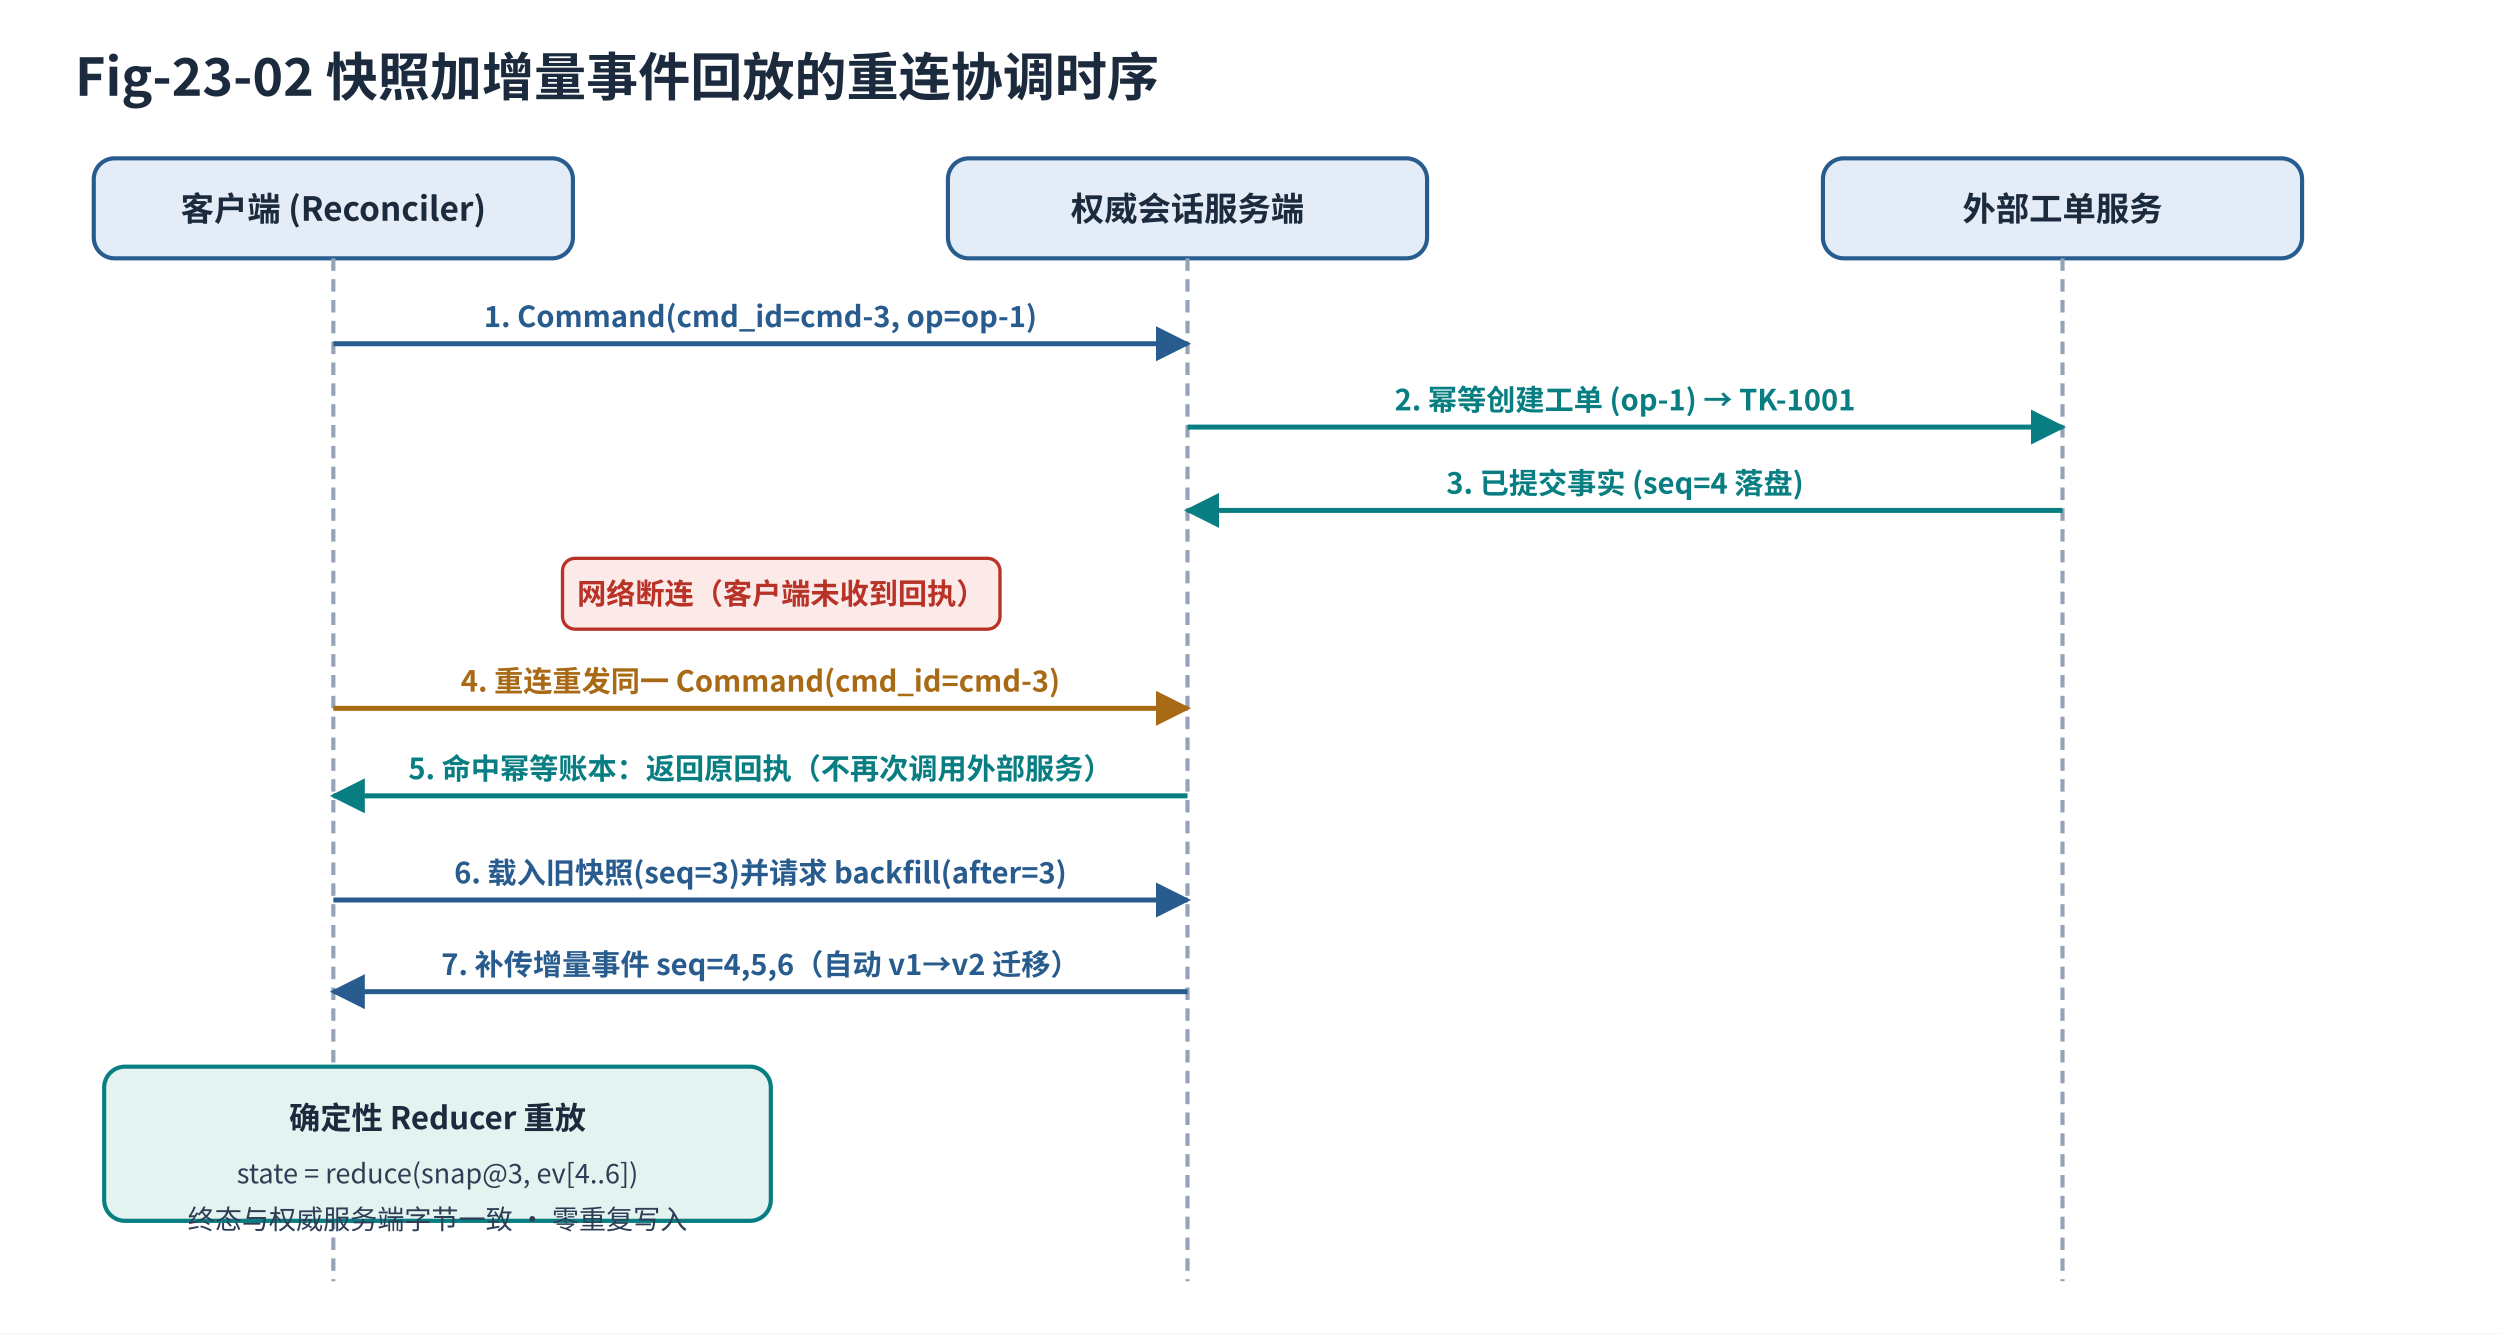
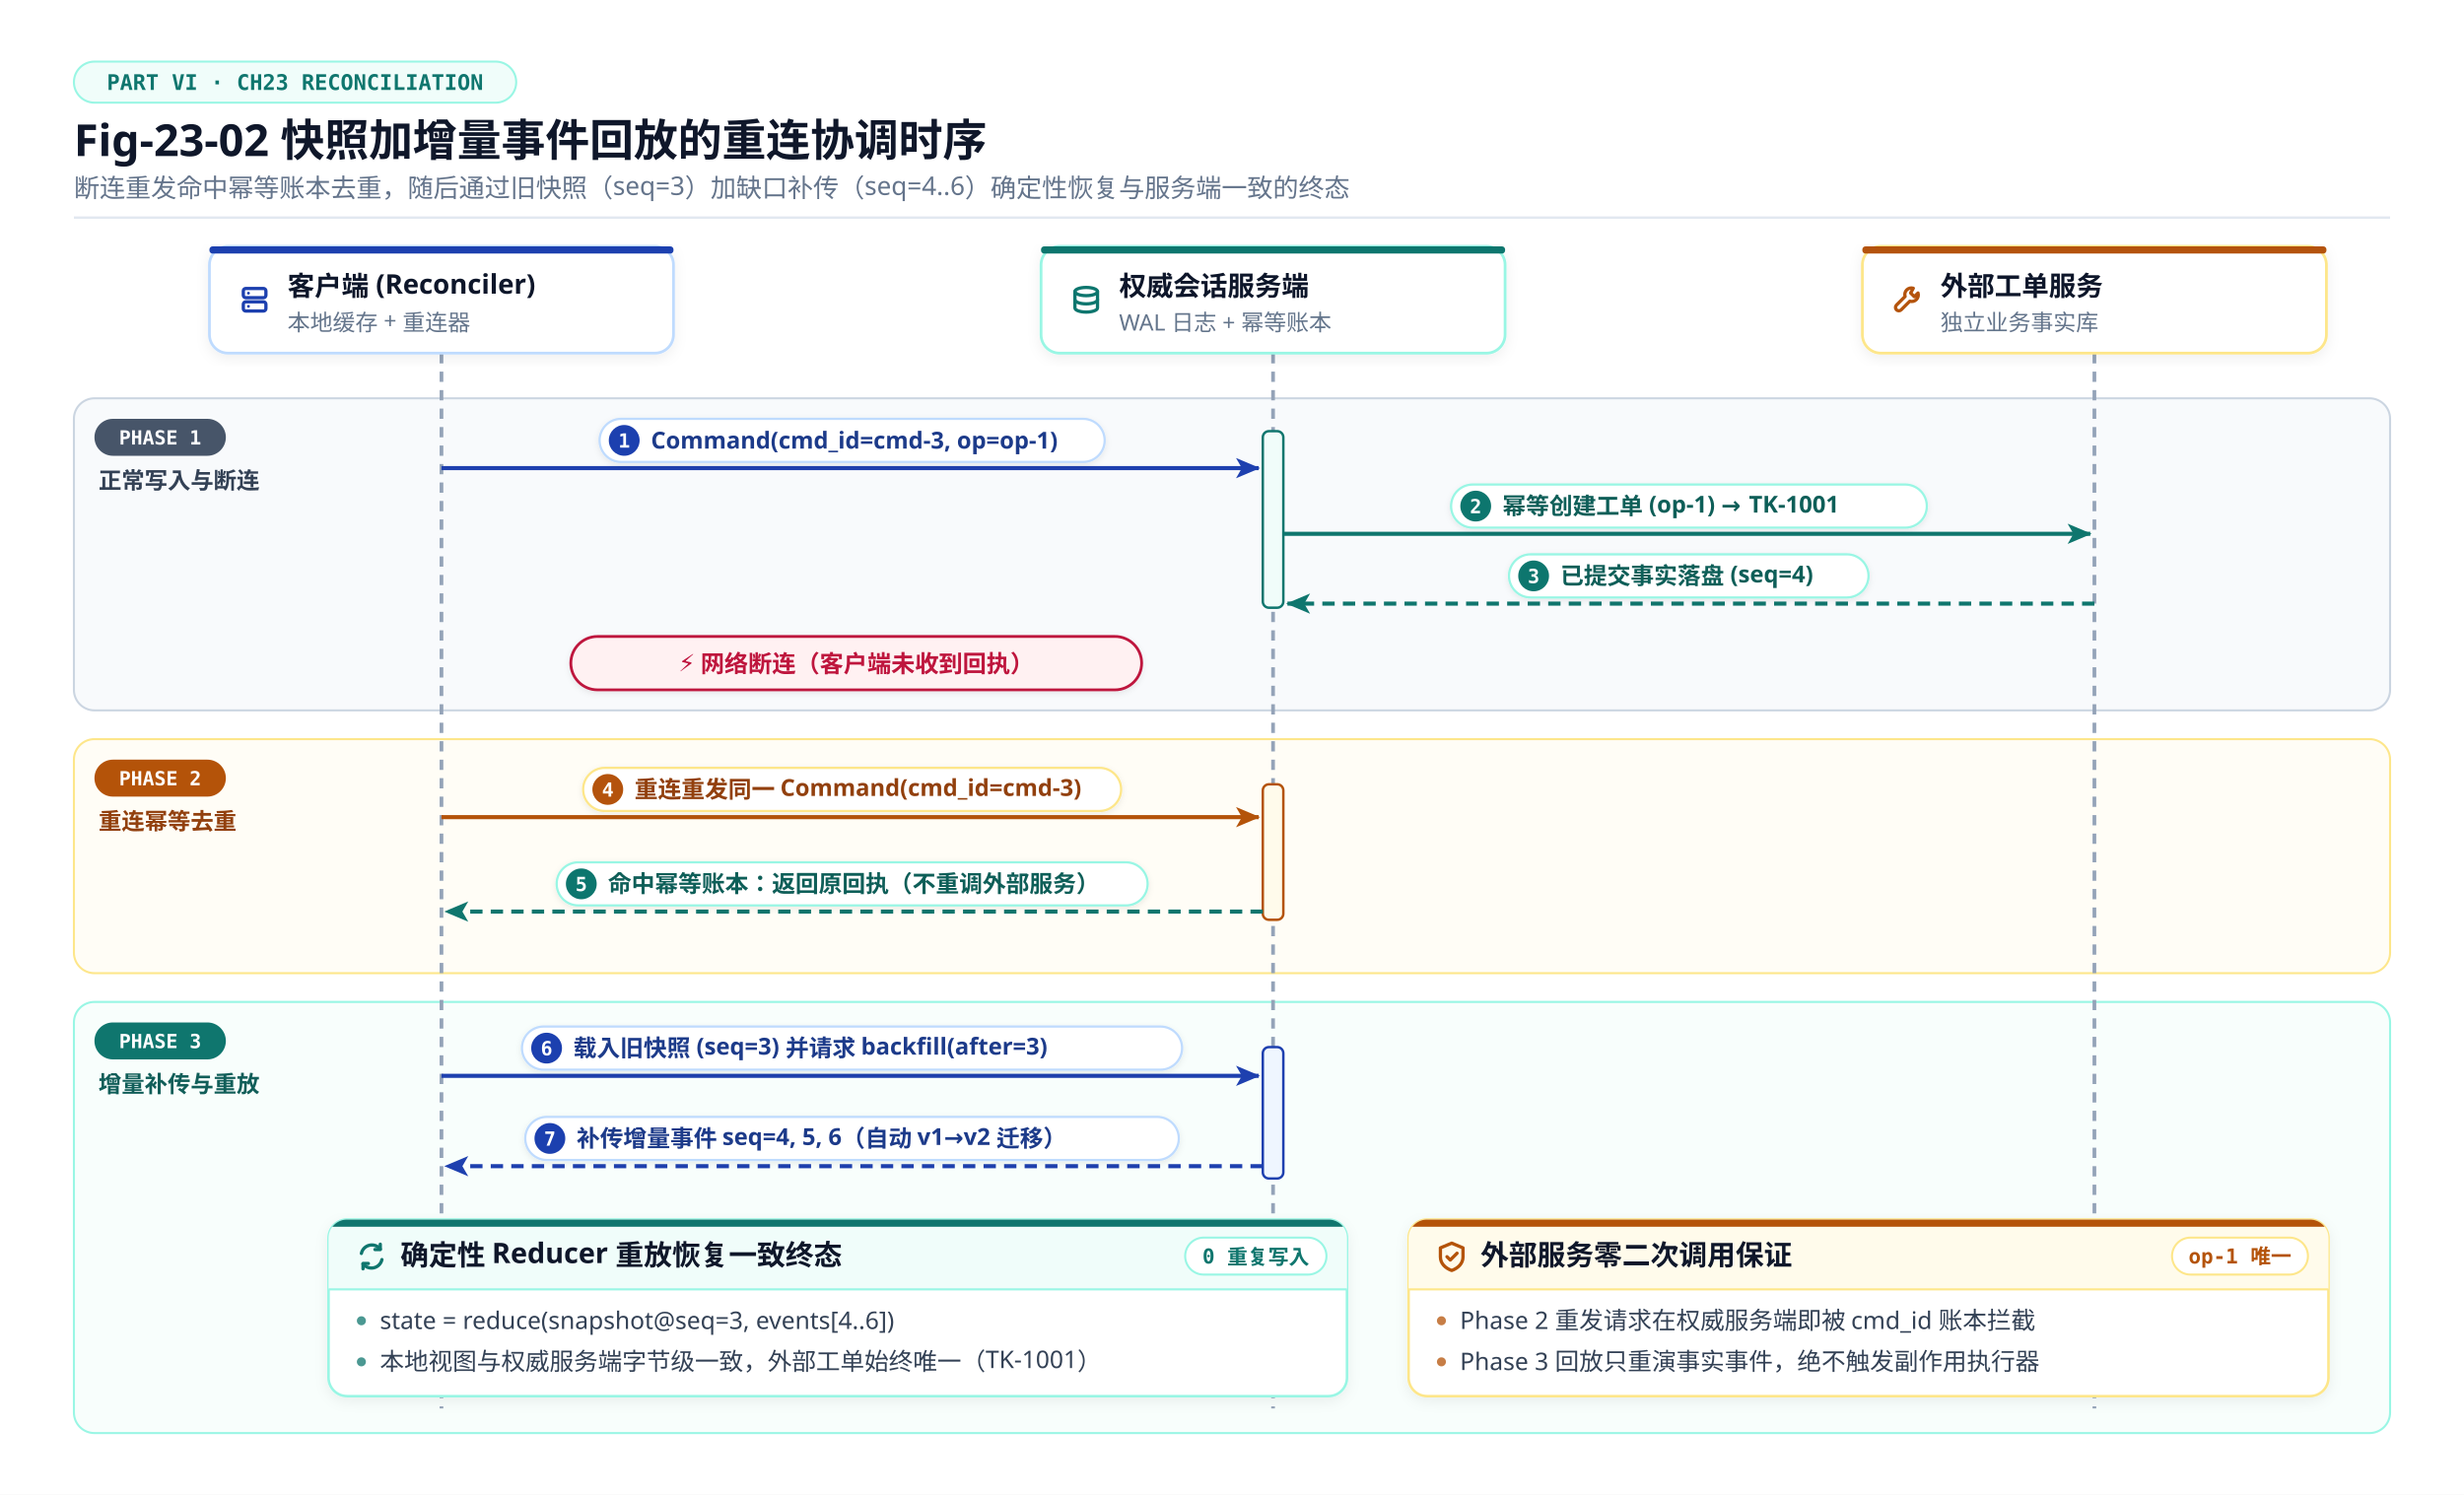
- <svg xmlns="http://www.w3.org/2000/svg" width="1200" height="640" viewBox="0 0 1200 640" role="img" aria-labelledby="title desc">
+ <svg xmlns="http://www.w3.org/2000/svg" width="1200" height="728" viewBox="0 0 1200 728" role="img" aria-labelledby="title desc">
  <defs>
-     <marker id="blue" viewBox="0 0 10 10" refX="9" refY="5" markerWidth="7" markerHeight="7" orient="auto">
-       <path d="M0 0 10 5 0 10Z" fill="#285b8e" />
+     <filter id="card-shadow" x="-6%" y="-6%" width="112%" height="118%">
+       <feDropShadow dx="0" dy="2" stdDeviation="3" flood-color="#0F172A" flood-opacity="0.065" />
+     </filter>
+     <filter id="pill-shadow" x="-10%" y="-20%" width="120%" height="140%">
+       <feDropShadow dx="0" dy="1" stdDeviation="1.5" flood-color="#0F172A" flood-opacity="0.08" />
+     </filter>
+     <marker id="arr-navy" viewBox="0 0 10 10" refX="8.5" refY="5" markerWidth="6.5" markerHeight="6.5" orient="auto-start-reverse">
+       <path d="M 0 1.2 L 9 5 L 0 8.8 L 2.2 5 Z" fill="#1E40AF" />
    </marker>
-     <marker id="teal" viewBox="0 0 10 10" refX="9" refY="5" markerWidth="7" markerHeight="7" orient="auto">
-       <path d="M0 0 10 5 0 10Z" fill="#087e82" />
+     <marker id="arr-teal" viewBox="0 0 10 10" refX="8.5" refY="5" markerWidth="6.5" markerHeight="6.5" orient="auto-start-reverse">
+       <path d="M 0 1.2 L 9 5 L 0 8.8 L 2.2 5 Z" fill="#0F766E" />
    </marker>
-     <marker id="amber" viewBox="0 0 10 10" refX="9" refY="5" markerWidth="7" markerHeight="7" orient="auto">
-       <path d="M0 0 10 5 0 10Z" fill="#a96a16" />
+     <marker id="arr-amber" viewBox="0 0 10 10" refX="8.5" refY="5" markerWidth="6.5" markerHeight="6.5" orient="auto-start-reverse">
+       <path d="M 0 1.2 L 9 5 L 0 8.8 L 2.2 5 Z" fill="#B45309" />
    </marker>
-     <marker id="red" viewBox="0 0 10 10" refX="9" refY="5" markerWidth="7" markerHeight="7" orient="auto">
-       <path d="M0 0 10 5 0 10Z" fill="#b83227" />
+     <marker id="arr-crimson" viewBox="0 0 10 10" refX="8.5" refY="5" markerWidth="6.5" markerHeight="6.5" orient="auto-start-reverse">
+       <path d="M 0 1.2 L 9 5 L 0 8.8 L 2.2 5 Z" fill="#BE123C" />
    </marker>
-     <marker id="gray" viewBox="0 0 10 10" refX="9" refY="5" markerWidth="7" markerHeight="7" orient="auto">
-       <path d="M0 0 10 5 0 10Z" fill="#5c6c80" />
+     <marker id="arr-slate" viewBox="0 0 10 10" refX="8.5" refY="5" markerWidth="6.5" markerHeight="6.5" orient="auto-start-reverse">
+       <path d="M 0 1.2 L 9 5 L 0 8.8 L 2.2 5 Z" fill="#475569" />
    </marker>
  </defs>
-   <rect width="1200" height="640" fill="#ffffff" />
-   <g font-family="Microsoft YaHei, Noto Sans CJK SC, SimHei, sans-serif" fill="#203047">
-     <text x="36" y="46" font-size="25" font-weight="700" fill="#1b2a3d">Fig-23-02 快照加增量事件回放的重连协调时序</text>
-     <rect x="45" y="76" width="230" height="48" rx="10" fill="#e4edf7" stroke="#285b8e" stroke-width="2" />
-     <text x="160.0" y="106" text-anchor="middle" font-size="16" font-weight="700" fill="#1b2a3d">客户端 (Reconciler)</text>
-     <line x1="160" y1="124" x2="160" y2="615" stroke="#94a3b8" stroke-width="2" stroke-dasharray="6 4" />
-     <rect x="455" y="76" width="230" height="48" rx="10" fill="#e4edf7" stroke="#285b8e" stroke-width="2" />
-     <text x="570.0" y="106" text-anchor="middle" font-size="16" font-weight="700" fill="#1b2a3d">权威会话服务端</text>
-     <line x1="570" y1="124" x2="570" y2="615" stroke="#94a3b8" stroke-width="2" stroke-dasharray="6 4" />
-     <rect x="875" y="76" width="230" height="48" rx="10" fill="#e4edf7" stroke="#285b8e" stroke-width="2" />
-     <text x="990.0" y="106" text-anchor="middle" font-size="16" font-weight="700" fill="#1b2a3d">外部工单服务</text>
-     <line x1="990" y1="124" x2="990" y2="615" stroke="#94a3b8" stroke-width="2" stroke-dasharray="6 4" />
-     <line x1="160" y1="165" x2="570" y2="165" stroke="#285b8e" stroke-width="2.4" marker-end="url(#blue)" />
-     <text x="365.0" y="157.0" text-anchor="middle" font-size="14" font-weight="600" fill="#285b8e">1. Command(cmd_id=cmd-3, op=op-1)</text>
-     <line x1="570" y1="205" x2="990" y2="205" stroke="#087e82" stroke-width="2.4" marker-end="url(#teal)" />
-     <text x="780.0" y="197.0" text-anchor="middle" font-size="14" font-weight="600" fill="#087e82">2. 幂等创建工单 (op-1) → TK-1001</text>
-     <line x1="990" y1="245" x2="570" y2="245" stroke="#087e82" stroke-width="2.4" marker-end="url(#teal)" />
-     <text x="780.0" y="237.0" text-anchor="middle" font-size="14" font-weight="600" fill="#087e82">3. 已提交事实 (seq=4 落盘)</text>
-     <rect x="270" y="268" width="210" height="34" rx="6" fill="#fbeae8" stroke="#b83227" stroke-width="1.6" />
-     <text x="375" y="290" text-anchor="middle" font-size="14" font-weight="700" fill="#b83227">网络断连（客户端未收到回执）</text>
-     <line x1="160" y1="340" x2="570" y2="340" stroke="#a96a16" stroke-width="2.4" marker-end="url(#amber)" />
-     <text x="365.0" y="332.0" text-anchor="middle" font-size="14" font-weight="600" fill="#a96a16">4. 重连重发同一 Command(cmd_id=cmd-3)</text>
-     <line x1="570" y1="382" x2="160" y2="382" stroke="#087e82" stroke-width="2.4" marker-end="url(#teal)" />
-     <text x="365.0" y="374.0" text-anchor="middle" font-size="14" font-weight="600" fill="#087e82">5. 命中幂等账本：返回原回执（不再次调用外部服务）</text>
-     <line x1="160" y1="432" x2="570" y2="432" stroke="#285b8e" stroke-width="2.4" marker-end="url(#blue)" />
-     <text x="365.0" y="424.0" text-anchor="middle" font-size="14" font-weight="600" fill="#285b8e">6. 载入旧快照(seq=3)并请求 backfill(after=3)</text>
-     <line x1="570" y1="476" x2="160" y2="476" stroke="#285b8e" stroke-width="2.4" marker-end="url(#blue)" />
-     <text x="365.0" y="468.0" text-anchor="middle" font-size="14" font-weight="600" fill="#285b8e">7. 补传增量事件 seq=4,5,6（自动 v1→v2 迁移）</text>
-     <rect x="50" y="512" width="320" height="74" rx="10" fill="#e4f3f0" stroke="#087e82" stroke-width="2" />
-     <text x="210.0" y="542" text-anchor="middle" font-size="15" font-weight="700" fill="#1b2a3d">确定性 Reducer 重放</text>
-     <text x="210.0" y="568" text-anchor="middle" font-size="13" fill="#2c3e55">state = reduce(snap@3, ev[4..6])</text>
-     <text x="210.0" y="590" text-anchor="middle" font-size="13" fill="#2c3e55">终态与权威服务端字节一致 · 零重复写入</text>
+   <g font-family="'Noto Sans SC', 'Microsoft YaHei UI', 'Microsoft YaHei', sans-serif">
+     <rect width="1200" height="728" fill="#FFFFFF" />
+     <rect x="36" y="30" width="215.4" height="20" rx="10" fill="#F0FDFA" stroke="#99F6E4" stroke-width="1" />
+     <text x="143.7" y="43.8" text-anchor="middle" font-family="'Consolas', 'DejaVu Sans Mono', monospace" font-size="10.5" font-weight="700" fill="#0F766E">PART VI · CH23 RECONCILIATION</text>
+     <text x="36" y="76" font-size="21.5" font-weight="700" fill="#0F172A">Fig-23-02 快照加增量事件回放的重连协调时序</text>
+     <text x="36" y="96" font-size="12.5" fill="#64748B">断连重发命中幂等账本去重，随后通过旧快照（seq=3）加缺口补传（seq=4..6）确定性恢复与服务端一致的终态</text>
+     <line x1="36" y1="106" x2="1164" y2="106" stroke="#E2E8F0" stroke-width="1.2" />
+     <rect x="36" y="194" width="1128" height="152" rx="10" fill="#F1F5F9" fill-opacity="0.45" stroke="#CBD5E1" stroke-width="1" />
+     <rect x="46" y="204" width="64" height="18" rx="9" fill="#475569" />
+     <text x="78" y="216.5" text-anchor="middle" font-family="'Consolas', 'DejaVu Sans Mono', monospace" font-size="9.5" font-weight="700" fill="#FFFFFF">PHASE 1</text>
+     <text x="48" y="238" font-size="11.2" font-weight="700" fill="#334155">正常写入与断连</text>
+     <rect x="36" y="360" width="1128" height="114" rx="10" fill="#FFFBEB" fill-opacity="0.45" stroke="#FDE68A" stroke-width="1" />
+     <rect x="46" y="370" width="64" height="18" rx="9" fill="#B45309" />
+     <text x="78" y="382.5" text-anchor="middle" font-family="'Consolas', 'DejaVu Sans Mono', monospace" font-size="9.5" font-weight="700" fill="#FFFFFF">PHASE 2</text>
+     <text x="48" y="404" font-size="11.2" font-weight="700" fill="#92400E">重连幂等去重</text>
+     <rect x="36" y="488" width="1128" height="210" rx="10" fill="#F0FDFA" fill-opacity="0.45" stroke="#99F6E4" stroke-width="1" />
+     <rect x="46" y="498" width="64" height="18" rx="9" fill="#0F766E" />
+     <text x="78" y="510.5" text-anchor="middle" font-family="'Consolas', 'DejaVu Sans Mono', monospace" font-size="9.5" font-weight="700" fill="#FFFFFF">PHASE 3</text>
+     <text x="48" y="532" font-size="11.2" font-weight="700" fill="#115E59">增量补传与重放</text>
+     <line x1="215.0" y1="172" x2="215.0" y2="686" stroke="#94A3B8" stroke-width="1.8" stroke-dasharray="5 4" />
+     <line x1="620.0" y1="172" x2="620.0" y2="686" stroke="#94A3B8" stroke-width="1.8" stroke-dasharray="5 4" />
+     <line x1="1020.0" y1="172" x2="1020.0" y2="686" stroke="#94A3B8" stroke-width="1.8" stroke-dasharray="5 4" />
+     <rect x="615.0" y="210" width="10" height="86" rx="3" fill="#F0FDFA" stroke="#0F766E" stroke-width="1.2" />
+     <rect x="615.0" y="382" width="10" height="66" rx="3" fill="#FFFBEB" stroke="#B45309" stroke-width="1.2" />
+     <rect x="615.0" y="510" width="10" height="64" rx="3" fill="#EFF6FF" stroke="#1E40AF" stroke-width="1.2" />
+     <g filter="url(#card-shadow)">
+       <rect x="102.0" y="120" width="226" height="52" rx="9" fill="#FFFFFF" stroke="#BFDBFE" stroke-width="1.35" />
+       <rect x="102.0" y="120" width="226" height="3.5" rx="1.5" fill="#1E40AF" />
+       <g transform="translate(116.0,138.0)">
+         <rect x="2.5" y="2.5" width="11" height="4.5" rx="1.2" stroke="#1E40AF" stroke-width="1.6" stroke-linecap="round" stroke-linejoin="round" fill="none" />
+         <rect x="2.5" y="9" width="11" height="4.5" rx="1.2" stroke="#1E40AF" stroke-width="1.6" stroke-linecap="round" stroke-linejoin="round" fill="none" />
+         <circle cx="5" cy="4.8" r="0.7" fill="#1E40AF" />
+         <circle cx="5" cy="11.2" r="0.7" fill="#1E40AF" />
+       </g>
+       <text x="140.0" y="144" font-size="13.2" font-weight="700" fill="#0F172A">客户端 (Reconciler)</text>
+       <text x="140.0" y="161" font-size="11.0" fill="#64748B">本地缓存 + 重连器</text>
+     </g>
+     <g filter="url(#card-shadow)">
+       <rect x="507.0" y="120" width="226" height="52" rx="9" fill="#FFFFFF" stroke="#99F6E4" stroke-width="1.35" />
+       <rect x="507.0" y="120" width="226" height="3.5" rx="1.5" fill="#0F766E" />
+       <g transform="translate(521.0,138.0)">
+         <ellipse cx="8" cy="4" rx="5.5" ry="2" stroke="#0F766E" stroke-width="1.6" stroke-linecap="round" stroke-linejoin="round" fill="none" />
+         <path d="M2.5 4 V12 C2.5 13.1 5 14 8 14 C11 14 13.5 13.1 13.5 12 V4" stroke="#0F766E" stroke-width="1.6" stroke-linecap="round" stroke-linejoin="round" fill="none" />
+         <path d="M2.5 8 C2.5 9.1 5 10 8 10 C11 10 13.5 9.1 13.5 8" stroke="#0F766E" stroke-width="1.6" stroke-linecap="round" stroke-linejoin="round" fill="none" />
+       </g>
+       <text x="545.0" y="144" font-size="13.2" font-weight="700" fill="#0F172A">权威会话服务端</text>
+       <text x="545.0" y="161" font-size="11.0" fill="#64748B">WAL 日志 + 幂等账本</text>
+     </g>
+     <g filter="url(#card-shadow)">
+       <rect x="907.0" y="120" width="226" height="52" rx="9" fill="#FFFFFF" stroke="#FDE68A" stroke-width="1.35" />
+       <rect x="907.0" y="120" width="226" height="3.5" rx="1.5" fill="#B45309" />
+       <g transform="translate(921.0,138.0)">
+         <path d="M10.8 2.4 A3.2 3.2 0 0 0 6.8 6.4 L2.6 10.6 A1.6 1.6 0 0 0 4.9 12.9 L9.1 8.7 A3.2 3.2 0 0 0 13.1 4.7 L11.3 6.5 L9.5 4.7 Z" stroke="#B45309" stroke-width="1.6" stroke-linecap="round" stroke-linejoin="round" fill="none" />
+       </g>
+       <text x="945.0" y="144" font-size="13.2" font-weight="700" fill="#0F172A">外部工单服务</text>
+       <text x="945.0" y="161" font-size="11.0" fill="#64748B">独立业务事实库</text>
+     </g>
+     <line x1="215.0" y1="228" x2="613.0" y2="228" stroke="#1E40AF" stroke-width="2" marker-end="url(#arr-navy)" />
+     <g filter="url(#pill-shadow)">
+       <rect x="292.0" y="204.0" width="246.0" height="21" rx="10.5" fill="#FFFFFF" stroke="#BFDBFE" stroke-width="1.1" />
+       <circle cx="304.0" cy="214.5" r="7.5" fill="#1E40AF" />
+       <text x="304.0" y="218.0" text-anchor="middle" font-family="'Consolas', 'DejaVu Sans Mono', monospace" font-size="9.5" font-weight="700" fill="#FFFFFF">1</text>
+       <text x="317.0" y="218.5" font-size="11.4" font-weight="600" fill="#1E3A8A">Command(cmd_id=cmd-3, op=op-1)</text>
+     </g>
+     <line x1="625.0" y1="260" x2="1018.0" y2="260" stroke="#0F766E" stroke-width="2" marker-end="url(#arr-teal)" />
+     <g filter="url(#pill-shadow)">
+       <rect x="706.7" y="236.0" width="231.7" height="21" rx="10.5" fill="#FFFFFF" stroke="#99F6E4" stroke-width="1.1" />
+       <circle cx="718.7" cy="246.5" r="7.5" fill="#0F766E" />
+       <text x="718.7" y="250.0" text-anchor="middle" font-family="'Consolas', 'DejaVu Sans Mono', monospace" font-size="9.5" font-weight="700" fill="#FFFFFF">2</text>
+       <text x="731.7" y="250.5" font-size="11.4" font-weight="600" fill="#115E59">幂等创建工单 (op-1) → TK-1001</text>
+     </g>
+     <line x1="1020.0" y1="294" x2="627.0" y2="294" stroke="#0F766E" stroke-width="2" marker-end="url(#arr-teal)" stroke-dasharray="6 4" />
+     <g filter="url(#pill-shadow)">
+       <rect x="734.9" y="270.0" width="175.1" height="21" rx="10.5" fill="#FFFFFF" stroke="#99F6E4" stroke-width="1.1" />
+       <circle cx="746.9" cy="280.5" r="7.5" fill="#0F766E" />
+       <text x="746.9" y="284.0" text-anchor="middle" font-family="'Consolas', 'DejaVu Sans Mono', monospace" font-size="9.5" font-weight="700" fill="#FFFFFF">3</text>
+       <text x="759.9" y="284.5" font-size="11.4" font-weight="600" fill="#115E59">已提交事实落盘 (seq=4)</text>
+     </g>
+     <g filter="url(#pill-shadow)">
+       <rect x="278" y="310" width="278" height="26" rx="13" fill="#FFF1F2" stroke="#BE123C" stroke-width="1.35" />
+       <text x="417" y="327" text-anchor="middle" font-size="11.6" font-weight="700" fill="#BE123C">⚡ 网络断连（客户端未收到回执）</text>
+     </g>
+     <line x1="215.0" y1="398" x2="613.0" y2="398" stroke="#B45309" stroke-width="2" marker-end="url(#arr-amber)" />
+     <g filter="url(#pill-shadow)">
+       <rect x="284.0" y="374.0" width="262.0" height="21" rx="10.5" fill="#FFFFFF" stroke="#FDE68A" stroke-width="1.1" />
+       <circle cx="296.0" cy="384.5" r="7.5" fill="#B45309" />
+       <text x="296.0" y="388.0" text-anchor="middle" font-family="'Consolas', 'DejaVu Sans Mono', monospace" font-size="9.5" font-weight="700" fill="#FFFFFF">4</text>
+       <text x="309.0" y="388.5" font-size="11.4" font-weight="600" fill="#92400E">重连重发同一 Command(cmd_id=cmd-3)</text>
+     </g>
+     <line x1="615.0" y1="444" x2="217.0" y2="444" stroke="#0F766E" stroke-width="2" marker-end="url(#arr-teal)" stroke-dasharray="6 4" />
+     <g filter="url(#pill-shadow)">
+       <rect x="271.1" y="420.0" width="287.8" height="21" rx="10.5" fill="#FFFFFF" stroke="#99F6E4" stroke-width="1.1" />
+       <circle cx="283.1" cy="430.5" r="7.5" fill="#0F766E" />
+       <text x="283.1" y="434.0" text-anchor="middle" font-family="'Consolas', 'DejaVu Sans Mono', monospace" font-size="9.5" font-weight="700" fill="#FFFFFF">5</text>
+       <text x="296.1" y="434.5" font-size="11.4" font-weight="600" fill="#115E59">命中幂等账本：返回原回执（不重调外部服务）</text>
+     </g>
+     <line x1="215.0" y1="524" x2="613.0" y2="524" stroke="#1E40AF" stroke-width="2" marker-end="url(#arr-navy)" />
+     <g filter="url(#pill-shadow)">
+       <rect x="254.2" y="500.0" width="321.5" height="21" rx="10.5" fill="#FFFFFF" stroke="#BFDBFE" stroke-width="1.1" />
+       <circle cx="266.2" cy="510.5" r="7.5" fill="#1E40AF" />
+       <text x="266.2" y="514.0" text-anchor="middle" font-family="'Consolas', 'DejaVu Sans Mono', monospace" font-size="9.5" font-weight="700" fill="#FFFFFF">6</text>
+       <text x="279.2" y="514.5" font-size="11.4" font-weight="600" fill="#1E3A8A">载入旧快照 (seq=3) 并请求 backfill(after=3)</text>
+     </g>
+     <line x1="615.0" y1="568" x2="217.0" y2="568" stroke="#1E40AF" stroke-width="2" marker-end="url(#arr-navy)" stroke-dasharray="6 4" />
+     <g filter="url(#pill-shadow)">
+       <rect x="255.8" y="544.0" width="318.3" height="21" rx="10.5" fill="#FFFFFF" stroke="#BFDBFE" stroke-width="1.1" />
+       <circle cx="267.8" cy="554.5" r="7.5" fill="#1E40AF" />
+       <text x="267.8" y="558.0" text-anchor="middle" font-family="'Consolas', 'DejaVu Sans Mono', monospace" font-size="9.5" font-weight="700" fill="#FFFFFF">7</text>
+       <text x="280.8" y="558.5" font-size="11.4" font-weight="600" fill="#1E3A8A">补传增量事件 seq=4, 5, 6（自动 v1→v2 迁移）</text>
+     </g>
+     <g data-card-group="red">
+       <clipPath id="clip-red">
+         <rect x="160.0" y="594.0" width="496.0" height="86.0" rx="9" />
+       </clipPath>
+       <rect data-card="red" x="160.0" y="594.0" width="496.0" height="86.0" rx="9" fill="#FFFFFF" stroke="#99F6E4" stroke-width="1.25" filter="url(#card-shadow)" />
+       <g clip-path="url(#clip-red)">
+         <rect x="160.0" y="594.0" width="496.0" height="34.0" fill="#F0FDFA" />
+         <rect x="160.0" y="594.0" width="496.0" height="3.5" fill="#0F766E" />
+         <line x1="160.0" y1="628.0" x2="656.0" y2="628.0" stroke="#99F6E4" stroke-width="1" />
+       </g>
+       <g transform="translate(173.0,604.0)">
+         <path d="M3 6.5 A5.2 5.2 0 0 1 12.2 4.4 M13 9.5 A5.2 5.2 0 0 1 3.8 11.6" stroke="#0F766E" stroke-width="1.6" stroke-linecap="round" stroke-linejoin="round" fill="none" />
+         <path d="M12.2 2 V4.6 H9.6 M3.8 14 V11.4 H6.4" stroke="#0F766E" stroke-width="1.6" stroke-linecap="round" stroke-linejoin="round" fill="none" />
+       </g>
+       <text data-in="red" x="195.0" y="616.2" font-size="13.8" font-weight="700" fill="#0F172A">确定性 Reducer 重放恢复一致终态</text>
+       <rect x="577.2" y="602.8" width="68.8" height="18" rx="9" fill="#FFFFFF" stroke="#99F6E4" stroke-width="1" />
+       <text data-in="red" x="611.6" y="615.4" text-anchor="middle" font-family="'Consolas', 'DejaVu Sans Mono', monospace" font-size="10.0" font-weight="700" fill="#0F766E">0 重复写入</text>
+       <circle cx="176.0" cy="643.3" r="2.2" fill="#0F766E" fill-opacity="0.75" />
+       <text data-in="red" x="185.0" y="647.3" font-size="11.8" fill="#334155">state = reduce(snapshot@seq=3, events[4..6])</text>
+       <circle cx="176.0" cy="663.3" r="2.2" fill="#0F766E" fill-opacity="0.75" />
+       <text data-in="red" x="185.0" y="667.3" font-size="11.8" fill="#334155">本地视图与权威服务端字节级一致，外部工单始终唯一（TK-1001）</text>
+     </g>
+     <g data-card-group="note23">
+       <clipPath id="clip-note23">
+         <rect x="686.0" y="594.0" width="448.0" height="86.0" rx="9" />
+       </clipPath>
+       <rect data-card="note23" x="686.0" y="594.0" width="448.0" height="86.0" rx="9" fill="#FFFFFF" stroke="#FDE68A" stroke-width="1.25" filter="url(#card-shadow)" />
+       <g clip-path="url(#clip-note23)">
+         <rect x="686.0" y="594.0" width="448.0" height="34.0" fill="#FFFBEB" />
+         <rect x="686.0" y="594.0" width="448.0" height="3.5" fill="#B45309" />
+         <line x1="686.0" y1="628.0" x2="1134.0" y2="628.0" stroke="#FDE68A" stroke-width="1" />
+       </g>
+       <g transform="translate(699.0,604.0)">
+         <path d="M8 1.5 L13.5 3.8 V8.2 C13.5 11.4 11.1 13.7 8 14.8 C4.9 13.7 2.5 11.4 2.5 8.2 V3.8 Z" stroke="#B45309" stroke-width="1.6" stroke-linecap="round" stroke-linejoin="round" fill="none" />
+         <path d="M5.7 8.1 L7.3 9.7 L10.6 6.4" stroke="#B45309" stroke-width="1.6" stroke-linecap="round" stroke-linejoin="round" fill="none" />
+       </g>
+       <text data-in="note23" x="721.0" y="616.2" font-size="13.8" font-weight="700" fill="#0F172A">外部服务零二次调用保证</text>
+       <rect x="1057.8" y="602.8" width="66.2" height="18" rx="9" fill="#FFFFFF" stroke="#FDE68A" stroke-width="1" />
+       <text data-in="note23" x="1090.9" y="615.4" text-anchor="middle" font-family="'Consolas', 'DejaVu Sans Mono', monospace" font-size="10.0" font-weight="700" fill="#B45309">op-1 唯一</text>
+       <circle cx="702.0" cy="643.3" r="2.2" fill="#B45309" fill-opacity="0.75" />
+       <text data-in="note23" x="711.0" y="647.3" font-size="11.8" fill="#334155">Phase 2 重发请求在权威服务端即被 cmd_id 账本拦截</text>
+       <circle cx="702.0" cy="663.3" r="2.2" fill="#B45309" fill-opacity="0.75" />
+       <text data-in="note23" x="711.0" y="667.3" font-size="11.8" fill="#334155">Phase 3 回放只重演事实事件，绝不触发副作用执行器</text>
+     </g>
  </g>
</svg>
